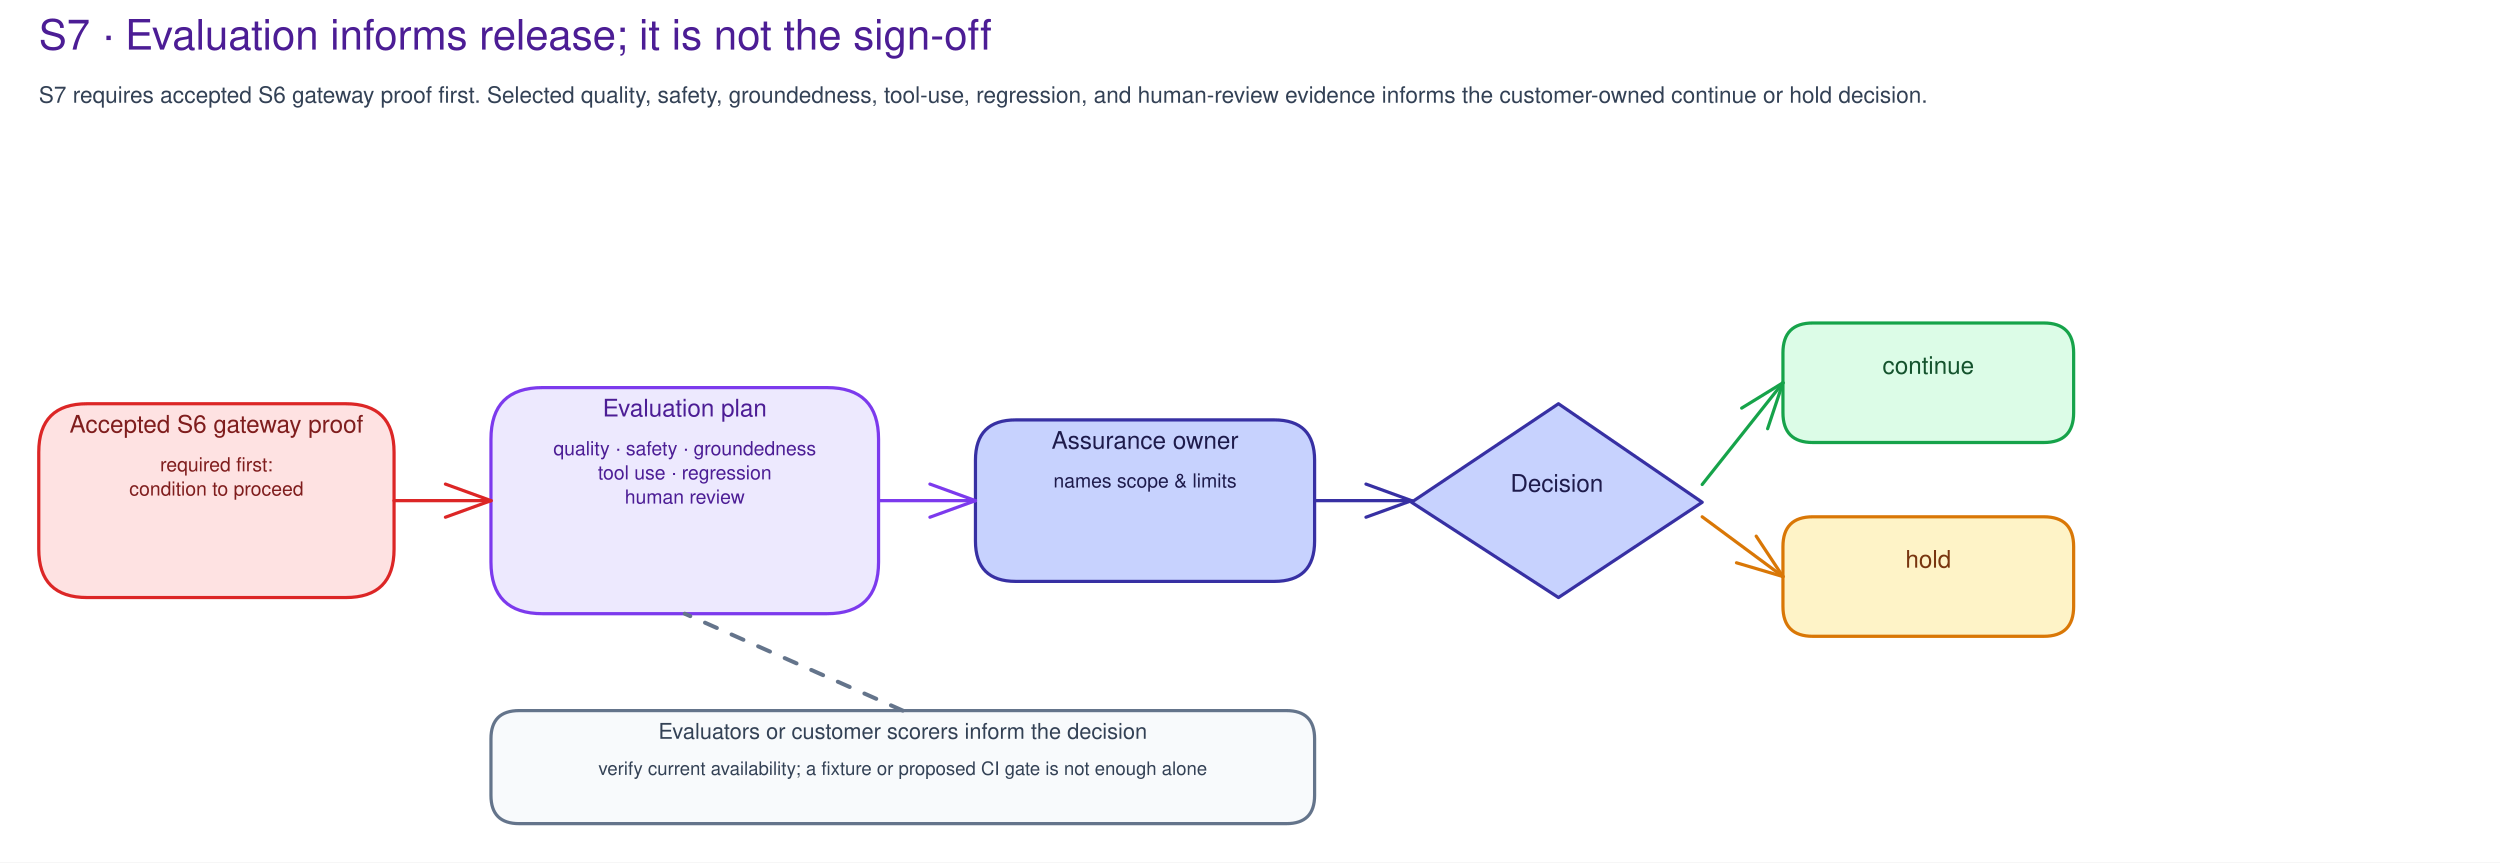
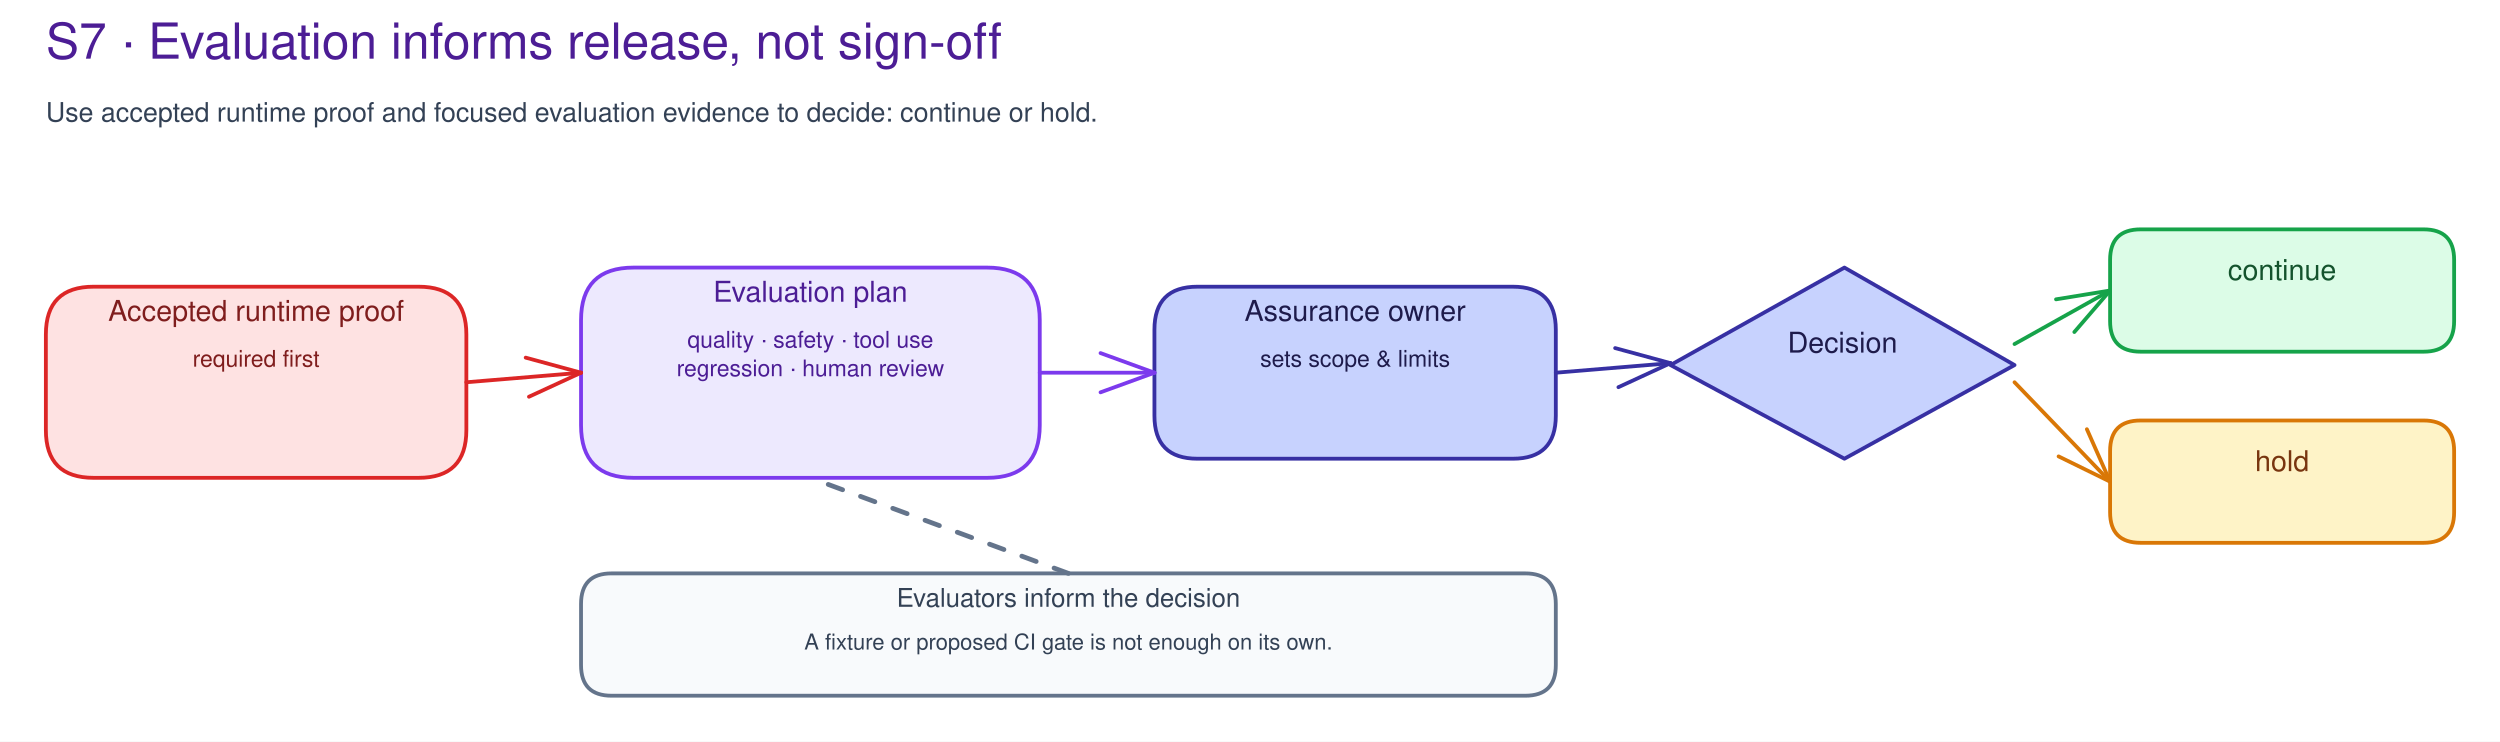
- <svg xmlns="http://www.w3.org/2000/svg" version="1.1" viewBox="0 0 1548 534" width="1548" height="534">
+ <svg xmlns="http://www.w3.org/2000/svg" version="1.1" viewBox="0 0 1308 388" width="1308" height="388">
  <defs>
    <style class="style-fonts">
      @font-face {
        font-family: "Virgil";
        src: url("https://unpkg.com/@excalidraw/excalidraw@undefined/dist/excalidraw-assets/Virgil.woff2");
      }
      @font-face {
        font-family: "Cascadia";
        src: url("https://unpkg.com/@excalidraw/excalidraw@undefined/dist/excalidraw-assets/Cascadia.woff2");
      }
      @font-face {
        font-family: "Assistant";
        src: url("https://unpkg.com/@excalidraw/excalidraw@undefined/dist/excalidraw-assets/Assistant-Regular.woff2");
      }
    </style>
  </defs>
-   <rect x="0" y="0" width="1548" height="534" fill="#ffffff" />
-   <g transform="translate(24 24) rotate(0 750 16.25)">
-     <text x="0" y="0" font-family="Helvetica, Segoe UI Emoji" font-size="26px" fill="#4c1d95" text-anchor="start" style="white-space: pre;" direction="ltr" dominant-baseline="text-before-edge">S7 · Evaluation informs release; it is not the sign-off</text>
+   <rect x="0" y="0" width="1308" height="388" fill="#ffffff" />
+   <g transform="translate(24 24) rotate(0 450 16.25)">
+     <text x="0" y="0" font-family="Helvetica, Segoe UI Emoji" font-size="26px" fill="#4c1d95" text-anchor="start" style="white-space: pre;" direction="ltr" dominant-baseline="text-before-edge">S7 · Evaluation informs release, not sign-off</text>
  </g>
-   <g transform="translate(24 60) rotate(0 750 8.75)">
-     <text x="0" y="0" font-family="Helvetica, Segoe UI Emoji" font-size="14px" fill="#334155" text-anchor="start" style="white-space: pre;" direction="ltr" dominant-baseline="text-before-edge">S7 requires accepted S6 gateway proof first. Selected quality, safety, groundedness, tool-use, regression, and human-review evidence informs the customer-owned continue or hold decision.</text>
+   <g transform="translate(24 60) rotate(0 600 8.75)">
+     <text x="0" y="0" font-family="Helvetica, Segoe UI Emoji" font-size="14px" fill="#334155" text-anchor="start" style="white-space: pre;" direction="ltr" dominant-baseline="text-before-edge">Use accepted runtime proof and focused evaluation evidence to decide: continue or hold.</text>
  </g>
-   <g stroke-linecap="round" transform="translate(24 250) rotate(0 110 60)">
-     <path d="M30 0 C92.49 0, 154.97 0, 190 0 C210 0, 220 10, 220 30 C220 53.13, 220 76.27, 220 90 C220 110, 210 120, 190 120 C157.67 120, 125.34 120, 30 120 C10 120, 0 110, 0 90 C0 74.27, 0 58.55, 0 30 C0 10, 10 0, 30 0" stroke="none" stroke-width="0" fill="#fee2e2" />
-     <path d="M30 0 C67.07 0, 104.15 0, 190 0 M30 0 C80.62 0, 131.24 0, 190 0 M190 0 C210 0, 220 10, 220 30 M190 0 C210 0, 220 10, 220 30 M220 30 C220 46.73, 220 63.45, 220 90 M220 30 C220 46.68, 220 63.35, 220 90 M220 90 C220 110, 210 120, 190 120 M220 90 C220 110, 210 120, 190 120 M190 120 C130.91 120, 71.82 120, 30 120 M190 120 C156.01 120, 122.02 120, 30 120 M30 120 C10 120, 0 110, 0 90 M30 120 C10 120, 0 110, 0 90 M0 90 C0 75.62, 0 61.23, 0 30 M0 90 C0 70.82, 0 51.65, 0 30 M0 30 C0 10, 10 0, 30 0 M0 30 C0 10, 10 0, 30 0" stroke="#dc2626" stroke-width="2" fill="none" />
+   <g stroke-linecap="round" transform="translate(24 150) rotate(0 110 50)">
+     <path d="M25 0 C63.05 0, 101.1 0, 195 0 C211.67 0, 220 8.33, 220 25 C220 36.04, 220 47.08, 220 75 C220 91.67, 211.67 100, 195 100 C142.35 100, 89.7 100, 25 100 C8.33 100, 0 91.67, 0 75 C0 62.17, 0 49.33, 0 25 C0 8.33, 8.33 0, 25 0" stroke="none" stroke-width="0" fill="#fee2e2" />
+     <path d="M25 0 C59.8 0, 94.59 0, 195 0 M25 0 C61.98 0, 98.97 0, 195 0 M195 0 C211.67 0, 220 8.33, 220 25 M195 0 C211.67 0, 220 8.33, 220 25 M220 25 C220 36.87, 220 48.74, 220 75 M220 25 C220 39.1, 220 53.2, 220 75 M220 75 C220 91.67, 211.67 100, 195 100 M220 75 C220 91.67, 211.67 100, 195 100 M195 100 C138.78 100, 82.56 100, 25 100 M195 100 C146.59 100, 98.17 100, 25 100 M25 100 C8.33 100, 0 91.67, 0 75 M25 100 C8.33 100, 0 91.67, 0 75 M0 75 C0 62.23, 0 49.47, 0 25 M0 75 C0 63.69, 0 52.38, 0 25 M0 25 C0 8.33, 8.33 0, 25 0 M0 25 C0 8.33, 8.33 0, 25 0" stroke="#dc2626" stroke-width="2" fill="none" />
  </g>
-   <g transform="translate(30 264) rotate(0 104 9.375)">
-     <text x="104" y="0" font-family="Helvetica, Segoe UI Emoji" font-size="15px" fill="#7f1d1d" text-anchor="middle" style="white-space: pre;" direction="ltr" dominant-baseline="text-before-edge">Accepted S6 gateway proof</text>
+   <g transform="translate(30 164) rotate(0 104 9.375)">
+     <text x="104" y="0" font-family="Helvetica, Segoe UI Emoji" font-size="15px" fill="#7f1d1d" text-anchor="middle" style="white-space: pre;" direction="ltr" dominant-baseline="text-before-edge">Accepted runtime proof</text>
  </g>
-   <g transform="translate(30 288.75) rotate(0 104 15)">
-     <text x="104" y="0" font-family="Helvetica, Segoe UI Emoji" font-size="12px" fill="#7f1d1d" text-anchor="middle" style="white-space: pre;" direction="ltr" dominant-baseline="text-before-edge">required first:</text>
-     <text x="104" y="15" font-family="Helvetica, Segoe UI Emoji" font-size="12px" fill="#7f1d1d" text-anchor="middle" style="white-space: pre;" direction="ltr" dominant-baseline="text-before-edge">condition to proceed</text>
+   <g transform="translate(30 188.75) rotate(0 104 7.5)">
+     <text x="104" y="0" font-family="Helvetica, Segoe UI Emoji" font-size="12px" fill="#7f1d1d" text-anchor="middle" style="white-space: pre;" direction="ltr" dominant-baseline="text-before-edge">required first</text>
  </g>
-   <g stroke-linecap="round" transform="translate(304 240) rotate(0 120 70)">
-     <path d="M32 0 C72.46 0, 112.92 0, 208 0 C229.33 0, 240 10.67, 240 32 C240 51.04, 240 70.08, 240 108 C240 129.33, 229.33 140, 208 140 C157 140, 106 140, 32 140 C10.67 140, 0 129.33, 0 108 C0 86.85, 0 65.71, 0 32 C0 10.67, 10.67 0, 32 0" stroke="none" stroke-width="0" fill="#ede9fe" />
-     <path d="M32 0 C72.82 0, 113.63 0, 208 0 M32 0 C91.86 0, 151.72 0, 208 0 M208 0 C229.33 0, 240 10.67, 240 32 M208 0 C229.33 0, 240 10.67, 240 32 M240 32 C240 48.25, 240 64.51, 240 108 M240 32 C240 50.08, 240 68.15, 240 108 M240 108 C240 129.33, 229.33 140, 208 140 M240 108 C240 129.33, 229.33 140, 208 140 M208 140 C167.95 140, 127.9 140, 32 140 M208 140 C159.27 140, 110.54 140, 32 140 M32 140 C10.67 140, 0 129.33, 0 108 M32 140 C10.67 140, 0 129.33, 0 108 M0 108 C0 86.28, 0 64.57, 0 32 M0 108 C0 82.99, 0 57.98, 0 32 M0 32 C0 10.67, 10.67 0, 32 0 M0 32 C0 10.67, 10.67 0, 32 0" stroke="#7c3aed" stroke-width="2" fill="none" />
+   <g stroke-linecap="round" transform="translate(304 140) rotate(0 120 55)">
+     <path d="M27.5 0 C76.19 0, 124.88 0, 212.5 0 C230.83 0, 240 9.17, 240 27.5 C240 43.22, 240 58.93, 240 82.5 C240 100.83, 230.83 110, 212.5 110 C138.98 110, 65.45 110, 27.5 110 C9.17 110, 0 100.83, 0 82.5 C0 67.5, 0 52.5, 0 27.5 C0 9.17, 9.17 0, 27.5 0" stroke="none" stroke-width="0" fill="#ede9fe" />
+     <path d="M27.5 0 C65.4 0, 103.3 0, 212.5 0 M27.5 0 C72.14 0, 116.78 0, 212.5 0 M212.5 0 C230.83 0, 240 9.17, 240 27.5 M212.5 0 C230.83 0, 240 9.17, 240 27.5 M240 27.5 C240 47.99, 240 68.48, 240 82.5 M240 27.5 C240 40.8, 240 54.11, 240 82.5 M240 82.5 C240 100.83, 230.83 110, 212.5 110 M240 82.5 C240 100.83, 230.83 110, 212.5 110 M212.5 110 C140.54 110, 68.58 110, 27.5 110 M212.5 110 C147.89 110, 83.28 110, 27.5 110 M27.5 110 C9.17 110, 0 100.83, 0 82.5 M27.5 110 C9.17 110, 0 100.83, 0 82.5 M0 82.5 C0 65.93, 0 49.36, 0 27.5 M0 82.5 C0 69.54, 0 56.58, 0 27.5 M0 27.5 C0 9.17, 9.17 0, 27.5 0 M0 27.5 C0 9.17, 9.17 0, 27.5 0" stroke="#7c3aed" stroke-width="2" fill="none" />
  </g>
-   <g transform="translate(310 254) rotate(0 114 9.375)">
+   <g transform="translate(310 154) rotate(0 114 9.375)">
    <text x="114" y="0" font-family="Helvetica, Segoe UI Emoji" font-size="15px" fill="#4c1d95" text-anchor="middle" style="white-space: pre;" direction="ltr" dominant-baseline="text-before-edge">Evaluation plan</text>
  </g>
-   <g transform="translate(310 278.75) rotate(0 114 22.5)">
-     <text x="114" y="0" font-family="Helvetica, Segoe UI Emoji" font-size="12px" fill="#4c1d95" text-anchor="middle" style="white-space: pre;" direction="ltr" dominant-baseline="text-before-edge">quality · safety · groundedness</text>
-     <text x="114" y="15" font-family="Helvetica, Segoe UI Emoji" font-size="12px" fill="#4c1d95" text-anchor="middle" style="white-space: pre;" direction="ltr" dominant-baseline="text-before-edge">tool use · regression</text>
-     <text x="114" y="30" font-family="Helvetica, Segoe UI Emoji" font-size="12px" fill="#4c1d95" text-anchor="middle" style="white-space: pre;" direction="ltr" dominant-baseline="text-before-edge">human review</text>
+   <g transform="translate(310 178.75) rotate(0 114 15)">
+     <text x="114" y="0" font-family="Helvetica, Segoe UI Emoji" font-size="12px" fill="#4c1d95" text-anchor="middle" style="white-space: pre;" direction="ltr" dominant-baseline="text-before-edge">quality · safety · tool use</text>
+     <text x="114" y="15" font-family="Helvetica, Segoe UI Emoji" font-size="12px" fill="#4c1d95" text-anchor="middle" style="white-space: pre;" direction="ltr" dominant-baseline="text-before-edge">regression · human review</text>
  </g>
-   <g stroke-linecap="round" transform="translate(604 260) rotate(0 105 50)">
-     <path d="M25 0 C68.08 0, 111.16 0, 185 0 C201.67 0, 210 8.33, 210 25 C210 40.77, 210 56.55, 210 75 C210 91.67, 201.67 100, 185 100 C124.6 100, 64.2 100, 25 100 C8.33 100, 0 91.67, 0 75 C0 60.28, 0 45.57, 0 25 C0 8.33, 8.33 0, 25 0" stroke="none" stroke-width="0" fill="#c7d2fe" />
-     <path d="M25 0 C62.14 0, 99.27 0, 185 0 M25 0 C83.22 0, 141.43 0, 185 0 M185 0 C201.67 0, 210 8.33, 210 25 M185 0 C201.67 0, 210 8.33, 210 25 M210 25 C210 42.45, 210 59.9, 210 75 M210 25 C210 44.89, 210 64.78, 210 75 M210 75 C210 91.67, 201.67 100, 185 100 M210 75 C210 91.67, 201.67 100, 185 100 M185 100 C139.27 100, 93.54 100, 25 100 M185 100 C130.39 100, 75.77 100, 25 100 M25 100 C8.33 100, 0 91.67, 0 75 M25 100 C8.33 100, 0 91.67, 0 75 M0 75 C0 58.41, 0 41.83, 0 25 M0 75 C0 58.07, 0 41.14, 0 25 M0 25 C0 8.33, 8.33 0, 25 0 M0 25 C0 8.33, 8.33 0, 25 0" stroke="#3730a3" stroke-width="2" fill="none" />
+   <g stroke-linecap="round" transform="translate(604 150) rotate(0 105 45)">
+     <path d="M22.5 0 C72.42 0, 122.33 0, 187.5 0 C202.5 0, 210 7.5, 210 22.5 C210 38.28, 210 54.06, 210 67.5 C210 82.5, 202.5 90, 187.5 90 C140.45 90, 93.4 90, 22.5 90 C7.5 90, 0 82.5, 0 67.5 C0 54.5, 0 41.5, 0 22.5 C0 7.5, 7.5 0, 22.5 0" stroke="none" stroke-width="0" fill="#c7d2fe" />
+     <path d="M22.5 0 C56.34 0, 90.17 0, 187.5 0 M22.5 0 C66.23 0, 109.96 0, 187.5 0 M187.5 0 C202.5 0, 210 7.5, 210 22.5 M187.5 0 C202.5 0, 210 7.5, 210 22.5 M210 22.5 C210 36.34, 210 50.18, 210 67.5 M210 22.5 C210 31.58, 210 40.66, 210 67.5 M210 67.5 C210 82.5, 202.5 90, 187.5 90 M210 67.5 C210 82.5, 202.5 90, 187.5 90 M187.5 90 C146.71 90, 105.92 90, 22.5 90 M187.5 90 C152.24 90, 116.98 90, 22.5 90 M22.5 90 C7.5 90, 0 82.5, 0 67.5 M22.5 90 C7.5 90, 0 82.5, 0 67.5 M0 67.5 C0 51.87, 0 36.24, 0 22.5 M0 67.5 C0 56.47, 0 45.43, 0 22.5 M0 22.5 C0 7.5, 7.5 0, 22.5 0 M0 22.5 C0 7.5, 7.5 0, 22.5 0" stroke="#3730a3" stroke-width="2" fill="none" />
  </g>
-   <g transform="translate(610 274) rotate(0 99 9.375)">
+   <g transform="translate(610 164) rotate(0 99 9.375)">
    <text x="99" y="0" font-family="Helvetica, Segoe UI Emoji" font-size="15px" fill="#1e1b4b" text-anchor="middle" style="white-space: pre;" direction="ltr" dominant-baseline="text-before-edge">Assurance owner</text>
  </g>
-   <g transform="translate(610 298.75) rotate(0 99 7.5)">
-     <text x="99" y="0" font-family="Helvetica, Segoe UI Emoji" font-size="12px" fill="#1e1b4b" text-anchor="middle" style="white-space: pre;" direction="ltr" dominant-baseline="text-before-edge">names scope &amp; limits</text>
+   <g transform="translate(610 188.75) rotate(0 99 7.5)">
+     <text x="99" y="0" font-family="Helvetica, Segoe UI Emoji" font-size="12px" fill="#1e1b4b" text-anchor="middle" style="white-space: pre;" direction="ltr" dominant-baseline="text-before-edge">sets scope &amp; limits</text>
  </g>
  <g stroke-linecap="round">
-     <g transform="translate(244 310) rotate(0 30 0)">
-       <path d="M0 0 C13.94 0, 27.87 0, 60 0 M0 0 C23.26 0, 46.51 0, 60 0" stroke="#dc2626" stroke-width="2" fill="none" />
+     <g transform="translate(244 200) rotate(0 30 -2.5)">
+       <path d="M0 0 C12.32 -1.03, 24.63 -2.05, 60 -5 M0 0 C17.33 -1.44, 34.65 -2.89, 60 -5" stroke="#dc2626" stroke-width="2" fill="none" />
    </g>
-     <g transform="translate(244 310) rotate(0 30 0)">
-       <path d="M31.81 10.26 C38.36 7.88, 44.91 5.49, 60 0 M31.81 10.26 C42.74 6.28, 53.66 2.31, 60 0" stroke="#dc2626" stroke-width="2" fill="none" />
+     <g transform="translate(244 200) rotate(0 30 -2.5)">
+       <path d="M32.76 7.57 C38.35 4.99, 43.94 2.41, 60 -5 M32.76 7.57 C40.63 3.94, 48.49 0.31, 60 -5" stroke="#dc2626" stroke-width="2" fill="none" />
    </g>
-     <g transform="translate(244 310) rotate(0 30 0)">
-       <path d="M31.81 -10.26 C38.36 -7.88, 44.91 -5.49, 60 0 M31.81 -10.26 C42.74 -6.28, 53.66 -2.31, 60 0" stroke="#dc2626" stroke-width="2" fill="none" />
+     <g transform="translate(244 200) rotate(0 30 -2.5)">
+       <path d="M31.05 -12.88 C37 -11.27, 42.94 -9.65, 60 -5 M31.05 -12.88 C39.41 -10.61, 47.77 -8.33, 60 -5" stroke="#dc2626" stroke-width="2" fill="none" />
    </g>
  </g>
  <mask />
  <g stroke-linecap="round">
-     <g transform="translate(544 310) rotate(0 30 0)">
-       <path d="M0 0 C13.94 0, 27.88 0, 60 0 M0 0 C23.73 0, 47.46 0, 60 0" stroke="#7c3aed" stroke-width="2" fill="none" />
+     <g transform="translate(544 195) rotate(0 30 0)">
+       <path d="M0 0 C12.32 0, 24.64 0, 60 0 M0 0 C17.8 0, 35.6 0, 60 0" stroke="#7c3aed" stroke-width="2" fill="none" />
    </g>
-     <g transform="translate(544 310) rotate(0 30 0)">
-       <path d="M31.81 10.26 C38.36 7.88, 44.91 5.49, 60 0 M31.81 10.26 C42.96 6.2, 54.11 2.14, 60 0" stroke="#7c3aed" stroke-width="2" fill="none" />
+     <g transform="translate(544 195) rotate(0 30 0)">
+       <path d="M31.81 10.26 C37.6 8.15, 43.39 6.05, 60 0 M31.81 10.26 C40.17 7.22, 48.54 4.17, 60 0" stroke="#7c3aed" stroke-width="2" fill="none" />
    </g>
-     <g transform="translate(544 310) rotate(0 30 0)">
-       <path d="M31.81 -10.26 C38.36 -7.88, 44.91 -5.49, 60 0 M31.81 -10.26 C42.96 -6.2, 54.11 -2.14, 60 0" stroke="#7c3aed" stroke-width="2" fill="none" />
+     <g transform="translate(544 195) rotate(0 30 0)">
+       <path d="M31.81 -10.26 C37.6 -8.15, 43.39 -6.05, 60 0 M31.81 -10.26 C40.17 -7.22, 48.54 -4.17, 60 0" stroke="#7c3aed" stroke-width="2" fill="none" />
    </g>
  </g>
  <mask />
-   <g stroke-linecap="round" transform="translate(874 250) rotate(0 90 60)">
-     <path d="M91 0 L180 61 L91 120 L0 61" stroke="none" stroke-width="0" fill="#c7d2fe" fill-rule="evenodd" />
-     <path d="M91 0 C111.68 14.18, 132.37 28.35, 180 61 M91 0 C109.1 12.41, 127.21 24.82, 180 61 M180 61 C155.35 77.34, 130.69 93.69, 91 120 M180 61 C161.76 73.09, 143.52 85.19, 91 120 M91 120 C59.46 99.55, 27.93 79.11, 0 61 M91 120 C62.36 101.43, 33.73 82.87, 0 61 M0 61 C19.79 47.73, 39.59 34.46, 91 0 M0 61 C28.93 41.61, 57.86 22.22, 91 0" stroke="#3730a3" stroke-width="2" fill="none" />
+   <g stroke-linecap="round" transform="translate(874 140) rotate(0 90 50)">
+     <path d="M91 0 L180 51 L91 100 L0 51" stroke="none" stroke-width="0" fill="#c7d2fe" fill-rule="evenodd" />
+     <path d="M91 0 C109.28 10.47, 127.56 20.95, 180 51 M91 0 C118.11 15.53, 145.22 31.07, 180 51 M180 51 C160.46 61.76, 140.91 72.52, 91 100 M180 51 C158.93 62.6, 137.85 74.2, 91 100 M91 100 C57.38 81.9, 23.76 63.8, 0 51 M91 100 C61.2 83.96, 31.4 67.91, 0 51 M0 51 C23.88 37.61, 47.77 24.23, 91 0 M0 51 C19.99 39.8, 39.97 28.6, 91 0" stroke="#3730a3" stroke-width="2" fill="none" />
  </g>
-   <g transform="translate(874 300.625) rotate(0 90 9.375)">
+   <g transform="translate(874 180.625) rotate(0 90 9.375)">
    <text x="90" y="0" font-family="Helvetica, Segoe UI Emoji" font-size="15px" fill="#1e1b4b" text-anchor="middle" style="white-space: pre;" direction="ltr" dominant-baseline="text-before-edge">Decision</text>
  </g>
  <g stroke-linecap="round">
-     <g transform="translate(814 310) rotate(0 30 0)">
-       <path d="M0 0 C13.95 0, 27.9 0, 60 0 M0 0 C13.15 0, 26.31 0, 60 0" stroke="#3730a3" stroke-width="2" fill="none" />
+     <g transform="translate(814 195) rotate(0 30 -2.5)">
+       <path d="M0 0 C12.33 -1.03, 24.66 -2.06, 60 -5 M0 0 C19.23 -1.6, 38.45 -3.2, 60 -5" stroke="#3730a3" stroke-width="2" fill="none" />
    </g>
-     <g transform="translate(814 310) rotate(0 30 0)">
-       <path d="M31.81 10.26 C38.36 7.87, 44.92 5.49, 60 0 M31.81 10.26 C37.99 8.01, 44.17 5.76, 60 0" stroke="#3730a3" stroke-width="2" fill="none" />
+     <g transform="translate(814 195) rotate(0 30 -2.5)">
+       <path d="M32.76 7.57 C38.36 4.98, 43.96 2.4, 60 -5 M32.76 7.57 C41.49 3.54, 50.22 -0.49, 60 -5" stroke="#3730a3" stroke-width="2" fill="none" />
    </g>
-     <g transform="translate(814 310) rotate(0 30 0)">
-       <path d="M31.81 -10.26 C38.36 -7.87, 44.92 -5.49, 60 0 M31.81 -10.26 C37.99 -8.01, 44.17 -5.76, 60 0" stroke="#3730a3" stroke-width="2" fill="none" />
+     <g transform="translate(814 195) rotate(0 30 -2.5)">
+       <path d="M31.05 -12.88 C37 -11.26, 42.95 -9.64, 60 -5 M31.05 -12.88 C40.33 -10.36, 49.6 -7.83, 60 -5" stroke="#3730a3" stroke-width="2" fill="none" />
    </g>
  </g>
  <mask />
-   <g stroke-linecap="round" transform="translate(1104 200) rotate(0 90 37)">
-     <path d="M18.5 0 C62.47 0, 106.45 0, 161.5 0 C173.83 0, 180 6.17, 180 18.5 C180 31.65, 180 44.79, 180 55.5 C180 67.83, 173.83 74, 161.5 74 C112.2 74, 62.9 74, 18.5 74 C6.17 74, 0 67.83, 0 55.5 C0 43.02, 0 30.54, 0 18.5 C0 6.17, 6.17 0, 18.5 0" stroke="none" stroke-width="0" fill="#dcfce7" />
-     <path d="M18.5 0 C51.76 0, 85.02 0, 161.5 0 M18.5 0 C50.98 0, 83.47 0, 161.5 0 M161.5 0 C173.83 0, 180 6.17, 180 18.5 M161.5 0 C173.83 0, 180 6.17, 180 18.5 M180 18.5 C180 29.94, 180 41.38, 180 55.5 M180 18.5 C180 26.8, 180 35.09, 180 55.5 M180 55.5 C180 67.83, 173.83 74, 161.5 74 M180 55.5 C180 67.83, 173.83 74, 161.5 74 M161.5 74 C127.02 74, 92.54 74, 18.5 74 M161.5 74 C116.71 74, 71.92 74, 18.5 74 M18.5 74 C6.17 74, 0 67.83, 0 55.5 M18.5 74 C6.17 74, 0 67.83, 0 55.5 M0 55.5 C0 46.09, 0 36.68, 0 18.5 M0 55.5 C0 44.5, 0 33.5, 0 18.5 M0 18.5 C0 6.17, 6.17 0, 18.5 0 M0 18.5 C0 6.17, 6.17 0, 18.5 0" stroke="#16a34a" stroke-width="2" fill="none" />
+   <g stroke-linecap="round" transform="translate(1104 120) rotate(0 90 32)">
+     <path d="M16 0 C66.44 0, 116.87 0, 164 0 C174.67 0, 180 5.33, 180 16 C180 28.5, 180 41, 180 48 C180 58.67, 174.67 64, 164 64 C126.64 64, 89.29 64, 16 64 C5.33 64, 0 58.67, 0 48 C0 37.38, 0 26.76, 0 16 C0 5.33, 5.33 0, 16 0" stroke="none" stroke-width="0" fill="#dcfce7" />
+     <path d="M16 0 C46.42 0, 76.85 0, 164 0 M16 0 C64.59 0, 113.19 0, 164 0 M164 0 C174.67 0, 180 5.33, 180 16 M164 0 C174.67 0, 180 5.33, 180 16 M180 16 C180 24.57, 180 33.14, 180 48 M180 16 C180 23.3, 180 30.61, 180 48 M180 48 C180 58.67, 174.67 64, 164 64 M180 48 C180 58.67, 174.67 64, 164 64 M164 64 C134.03 64, 104.05 64, 16 64 M164 64 C106.94 64, 49.87 64, 16 64 M16 64 C5.33 64, 0 58.67, 0 48 M16 64 C5.33 64, 0 58.67, 0 48 M0 48 C0 39.36, 0 30.72, 0 16 M0 48 C0 41.48, 0 34.95, 0 16 M0 16 C0 5.33, 5.33 0, 16 0 M0 16 C0 5.33, 5.33 0, 16 0" stroke="#16a34a" stroke-width="2" fill="none" />
  </g>
-   <g transform="translate(1104 227.625) rotate(0 90 9.375)">
+   <g transform="translate(1104 142.625) rotate(0 90 9.375)">
    <text x="90" y="0" font-family="Helvetica, Segoe UI Emoji" font-size="15px" fill="#14532d" text-anchor="middle" style="white-space: pre;" direction="ltr" dominant-baseline="text-before-edge">continue</text>
  </g>
-   <g stroke-linecap="round" transform="translate(1104 320) rotate(0 90 37)">
-     <path d="M18.5 0 C56.69 0, 94.88 0, 161.5 0 C173.83 0, 180 6.17, 180 18.5 C180 28.32, 180 38.13, 180 55.5 C180 67.83, 173.83 74, 161.5 74 C113.37 74, 65.24 74, 18.5 74 C6.17 74, 0 67.83, 0 55.5 C0 42.62, 0 29.75, 0 18.5 C0 6.17, 6.17 0, 18.5 0" stroke="none" stroke-width="0" fill="#fef3c7" />
-     <path d="M18.5 0 C51.78 0, 85.06 0, 161.5 0 M18.5 0 C53.25 0, 87.99 0, 161.5 0 M161.5 0 C173.83 0, 180 6.17, 180 18.5 M161.5 0 C173.83 0, 180 6.17, 180 18.5 M180 18.5 C180 33.27, 180 48.05, 180 55.5 M180 18.5 C180 30.74, 180 42.98, 180 55.5 M180 55.5 C180 67.83, 173.83 74, 161.5 74 M180 55.5 C180 67.83, 173.83 74, 161.5 74 M161.5 74 C121.47 74, 81.43 74, 18.5 74 M161.5 74 C110.57 74, 59.63 74, 18.5 74 M18.5 74 C6.17 74, 0 67.83, 0 55.5 M18.5 74 C6.17 74, 0 67.83, 0 55.5 M0 55.5 C0 44.95, 0 34.41, 0 18.5 M0 55.5 C0 46.73, 0 37.97, 0 18.5 M0 18.5 C0 6.17, 6.17 0, 18.5 0 M0 18.5 C0 6.17, 6.17 0, 18.5 0" stroke="#d97706" stroke-width="2" fill="none" />
+   <g stroke-linecap="round" transform="translate(1104 220) rotate(0 90 32)">
+     <path d="M16 0 C60.45 0, 104.91 0, 164 0 C174.67 0, 180 5.33, 180 16 C180 25.62, 180 35.23, 180 48 C180 58.67, 174.67 64, 164 64 C127.85 64, 91.71 64, 16 64 C5.33 64, 0 58.67, 0 48 C0 37.04, 0 26.08, 0 16 C0 5.33, 5.33 0, 16 0" stroke="none" stroke-width="0" fill="#fef3c7" />
+     <path d="M16 0 C46.44 0, 76.88 0, 164 0 M16 0 C66.94 0, 117.87 0, 164 0 M164 0 C174.67 0, 180 5.33, 180 16 M164 0 C174.67 0, 180 5.33, 180 16 M180 16 C180 27.45, 180 38.91, 180 48 M180 16 C180 26.72, 180 37.43, 180 48 M180 48 C180 58.67, 174.67 64, 164 64 M180 48 C180 58.67, 174.67 64, 164 64 M164 64 C128.28 64, 92.56 64, 16 64 M164 64 C130.18 64, 96.35 64, 16 64 M16 64 C5.33 64, 0 58.67, 0 48 M16 64 C5.33 64, 0 58.67, 0 48 M0 48 C0 38.38, 0 28.76, 0 16 M0 48 C0 37.01, 0 26.02, 0 16 M0 16 C0 5.33, 5.33 0, 16 0 M0 16 C0 5.33, 5.33 0, 16 0" stroke="#d97706" stroke-width="2" fill="none" />
  </g>
-   <g transform="translate(1104 347.625) rotate(0 90 9.375)">
+   <g transform="translate(1104 242.625) rotate(0 90 9.375)">
    <text x="90" y="0" font-family="Helvetica, Segoe UI Emoji" font-size="15px" fill="#78350f" text-anchor="middle" style="white-space: pre;" direction="ltr" dominant-baseline="text-before-edge">hold</text>
  </g>
  <g stroke-linecap="round">
-     <g transform="translate(1054 300) rotate(0 25 -31.5)">
-       <path d="M0 0 C11.64 -14.67, 23.28 -29.34, 50 -63 M0 0 C12.94 -16.31, 25.88 -32.61, 50 -63" stroke="#16a34a" stroke-width="2" fill="none" />
+     <g transform="translate(1054 180) rotate(0 25 -14)">
+       <path d="M0 0 C10.29 -5.76, 20.58 -11.53, 50 -28 M0 0 C18 -10.08, 36 -20.16, 50 -28" stroke="#16a34a" stroke-width="2" fill="none" />
    </g>
-     <g transform="translate(1054 300) rotate(0 25 -31.5)">
-       <path d="M40.51 -34.54 C42.72 -41.17, 44.93 -47.79, 50 -63 M40.51 -34.54 C42.97 -41.91, 45.42 -49.27, 50 -63" stroke="#16a34a" stroke-width="2" fill="none" />
+     <g transform="translate(1054 180) rotate(0 25 -14)">
+       <path d="M31.3 -6.29 C35.15 -10.76, 39 -15.23, 50 -28 M31.3 -6.29 C38.03 -14.11, 44.76 -21.92, 50 -28" stroke="#16a34a" stroke-width="2" fill="none" />
    </g>
-     <g transform="translate(1054 300) rotate(0 25 -31.5)">
-       <path d="M24.44 -47.3 C30.39 -50.95, 36.34 -54.61, 50 -63 M24.44 -47.3 C31.05 -51.36, 37.67 -55.43, 50 -63" stroke="#16a34a" stroke-width="2" fill="none" />
+     <g transform="translate(1054 180) rotate(0 25 -14)">
+       <path d="M21.72 -23.39 C27.54 -24.34, 33.36 -25.29, 50 -28 M21.72 -23.39 C31.9 -25.05, 42.08 -26.71, 50 -28" stroke="#16a34a" stroke-width="2" fill="none" />
    </g>
  </g>
  <mask />
  <g stroke-linecap="round">
-     <g transform="translate(1054 320) rotate(0 25 18.5)">
-       <path d="M0 0 C11.65 8.62, 23.29 17.24, 50 37 M0 0 C13.34 9.87, 26.67 19.74, 50 37" stroke="#d97706" stroke-width="2" fill="none" />
+     <g transform="translate(1054 200) rotate(0 25 26)">
+       <path d="M0 0 C10.29 10.71, 20.59 21.41, 50 52 M0 0 C18.4 19.13, 36.79 38.26, 50 52" stroke="#d97706" stroke-width="2" fill="none" />
    </g>
-     <g transform="translate(1054 320) rotate(0 25 18.5)">
-       <path d="M21.24 28.48 C27.94 30.46, 34.63 32.45, 50 37 M21.24 28.48 C28.91 30.75, 36.58 33.02, 50 37" stroke="#d97706" stroke-width="2" fill="none" />
+     <g transform="translate(1054 200) rotate(0 25 26)">
+       <path d="M23.06 38.79 C28.61 41.51, 34.16 44.23, 50 52 M23.06 38.79 C32.97 43.65, 42.88 48.51, 50 52" stroke="#d97706" stroke-width="2" fill="none" />
    </g>
-     <g transform="translate(1054 320) rotate(0 25 18.5)">
-       <path d="M33.44 11.98 C37.3 17.81, 41.16 23.64, 50 37 M33.44 11.98 C37.86 18.66, 42.28 25.33, 50 37" stroke="#d97706" stroke-width="2" fill="none" />
+     <g transform="translate(1054 200) rotate(0 25 26)">
+       <path d="M37.86 24.57 C40.36 30.22, 42.86 35.86, 50 52 M37.86 24.57 C42.32 34.66, 46.79 44.75, 50 52" stroke="#d97706" stroke-width="2" fill="none" />
    </g>
  </g>
  <mask />
-   <g stroke-linecap="round" transform="translate(304 440) rotate(0 255 35)">
-     <path d="M17.5 0 C200.94 0, 384.39 0, 492.5 0 C504.17 0, 510 5.83, 510 17.5 C510 27.48, 510 37.47, 510 52.5 C510 64.17, 504.17 70, 492.5 70 C340.4 70, 188.3 70, 17.5 70 C5.83 70, 0 64.17, 0 52.5 C0 39.57, 0 26.64, 0 17.5 C0 5.83, 5.83 0, 17.5 0" stroke="none" stroke-width="0" fill="#f8fafc" />
-     <path d="M17.5 0 C128.16 0, 238.83 0, 492.5 0 M17.5 0 C147.95 0, 278.41 0, 492.5 0 M492.5 0 C504.17 0, 510 5.83, 510 17.5 M492.5 0 C504.17 0, 510 5.83, 510 17.5 M510 17.5 C510 30.78, 510 44.06, 510 52.5 M510 17.5 C510 29.54, 510 41.59, 510 52.5 M510 52.5 C510 64.17, 504.17 70, 492.5 70 M510 52.5 C510 64.17, 504.17 70, 492.5 70 M492.5 70 C322.63 70, 152.77 70, 17.5 70 M492.5 70 C377.49 70, 262.48 70, 17.5 70 M17.5 70 C5.83 70, 0 64.17, 0 52.5 M17.5 70 C5.83 70, 0 64.17, 0 52.5 M0 52.5 C0 40.38, 0 28.26, 0 17.5 M0 52.5 C0 41.43, 0 30.36, 0 17.5 M0 17.5 C0 5.83, 5.83 0, 17.5 0 M0 17.5 C0 5.83, 5.83 0, 17.5 0" stroke="#64748b" stroke-width="2" fill="none" />
+   <g stroke-linecap="round" transform="translate(304 300) rotate(0 255 32)">
+     <path d="M16 0 C120.92 0, 225.83 0, 494 0 C504.67 0, 510 5.33, 510 16 C510 26.25, 510 36.51, 510 48 C510 58.67, 504.67 64, 494 64 C385.09 64, 276.17 64, 16 64 C5.33 64, 0 58.67, 0 48 C0 36.35, 0 24.7, 0 16 C0 5.33, 5.33 0, 16 0" stroke="none" stroke-width="0" fill="#f8fafc" />
+     <path d="M16 0 C114.44 0, 212.88 0, 494 0 M16 0 C195.64 0, 375.29 0, 494 0 M494 0 C504.67 0, 510 5.33, 510 16 M494 0 C504.67 0, 510 5.33, 510 16 M510 16 C510 26.82, 510 37.64, 510 48 M510 16 C510 27.14, 510 38.28, 510 48 M510 48 C510 58.67, 504.67 64, 494 64 M510 48 C510 58.67, 504.67 64, 494 64 M494 64 C341.51 64, 189.02 64, 16 64 M494 64 C343.68 64, 193.36 64, 16 64 M16 64 C5.33 64, 0 58.67, 0 48 M16 64 C5.33 64, 0 58.67, 0 48 M0 48 C0 36.42, 0 24.84, 0 16 M0 48 C0 40.87, 0 33.74, 0 16 M0 16 C0 5.33, 5.33 0, 16 0 M0 16 C0 5.33, 5.33 0, 16 0" stroke="#64748b" stroke-width="2" fill="none" />
  </g>
-   <g transform="translate(310 454) rotate(0 249 8.4375)">
-     <text x="249" y="0" font-family="Helvetica, Segoe UI Emoji" font-size="13.5px" fill="#334155" text-anchor="middle" style="white-space: pre;" direction="ltr" dominant-baseline="text-before-edge">Evaluators or customer scorers inform the decision</text>
+   <g transform="translate(310 314) rotate(0 249 8.4375)">
+     <text x="249" y="0" font-family="Helvetica, Segoe UI Emoji" font-size="13.5px" fill="#334155" text-anchor="middle" style="white-space: pre;" direction="ltr" dominant-baseline="text-before-edge">Evaluators inform the decision</text>
  </g>
-   <g transform="translate(310 476.875) rotate(0 249 7.1875)">
-     <text x="249" y="0" font-family="Helvetica, Segoe UI Emoji" font-size="11.5px" fill="#334155" text-anchor="middle" style="white-space: pre;" direction="ltr" dominant-baseline="text-before-edge">verify current availability; a fixture or proposed CI gate is not enough alone</text>
+   <g transform="translate(310 336.875) rotate(0 249 7.1875)">
+     <text x="249" y="0" font-family="Helvetica, Segoe UI Emoji" font-size="11.5px" fill="#334155" text-anchor="middle" style="white-space: pre;" direction="ltr" dominant-baseline="text-before-edge">A fixture or proposed CI gate is not enough on its own.</text>
  </g>
  <g stroke-linecap="round">
-     <g transform="translate(559 440) rotate(0 -67.5 -30)">
-       <path d="M0 0 C-31.48 -13.99, -62.95 -27.98, -135 -60" stroke="#64748b" stroke-width="2.5" fill="none" stroke-dasharray="8 10" />
+     <g transform="translate(559 300) rotate(0 -67.5 -25)">
+       <path d="M0 0 C-27.83 -10.31, -55.66 -20.61, -135 -50" stroke="#64748b" stroke-width="2.5" fill="none" stroke-dasharray="8 10" />
    </g>
  </g>
  <mask />
</svg>
